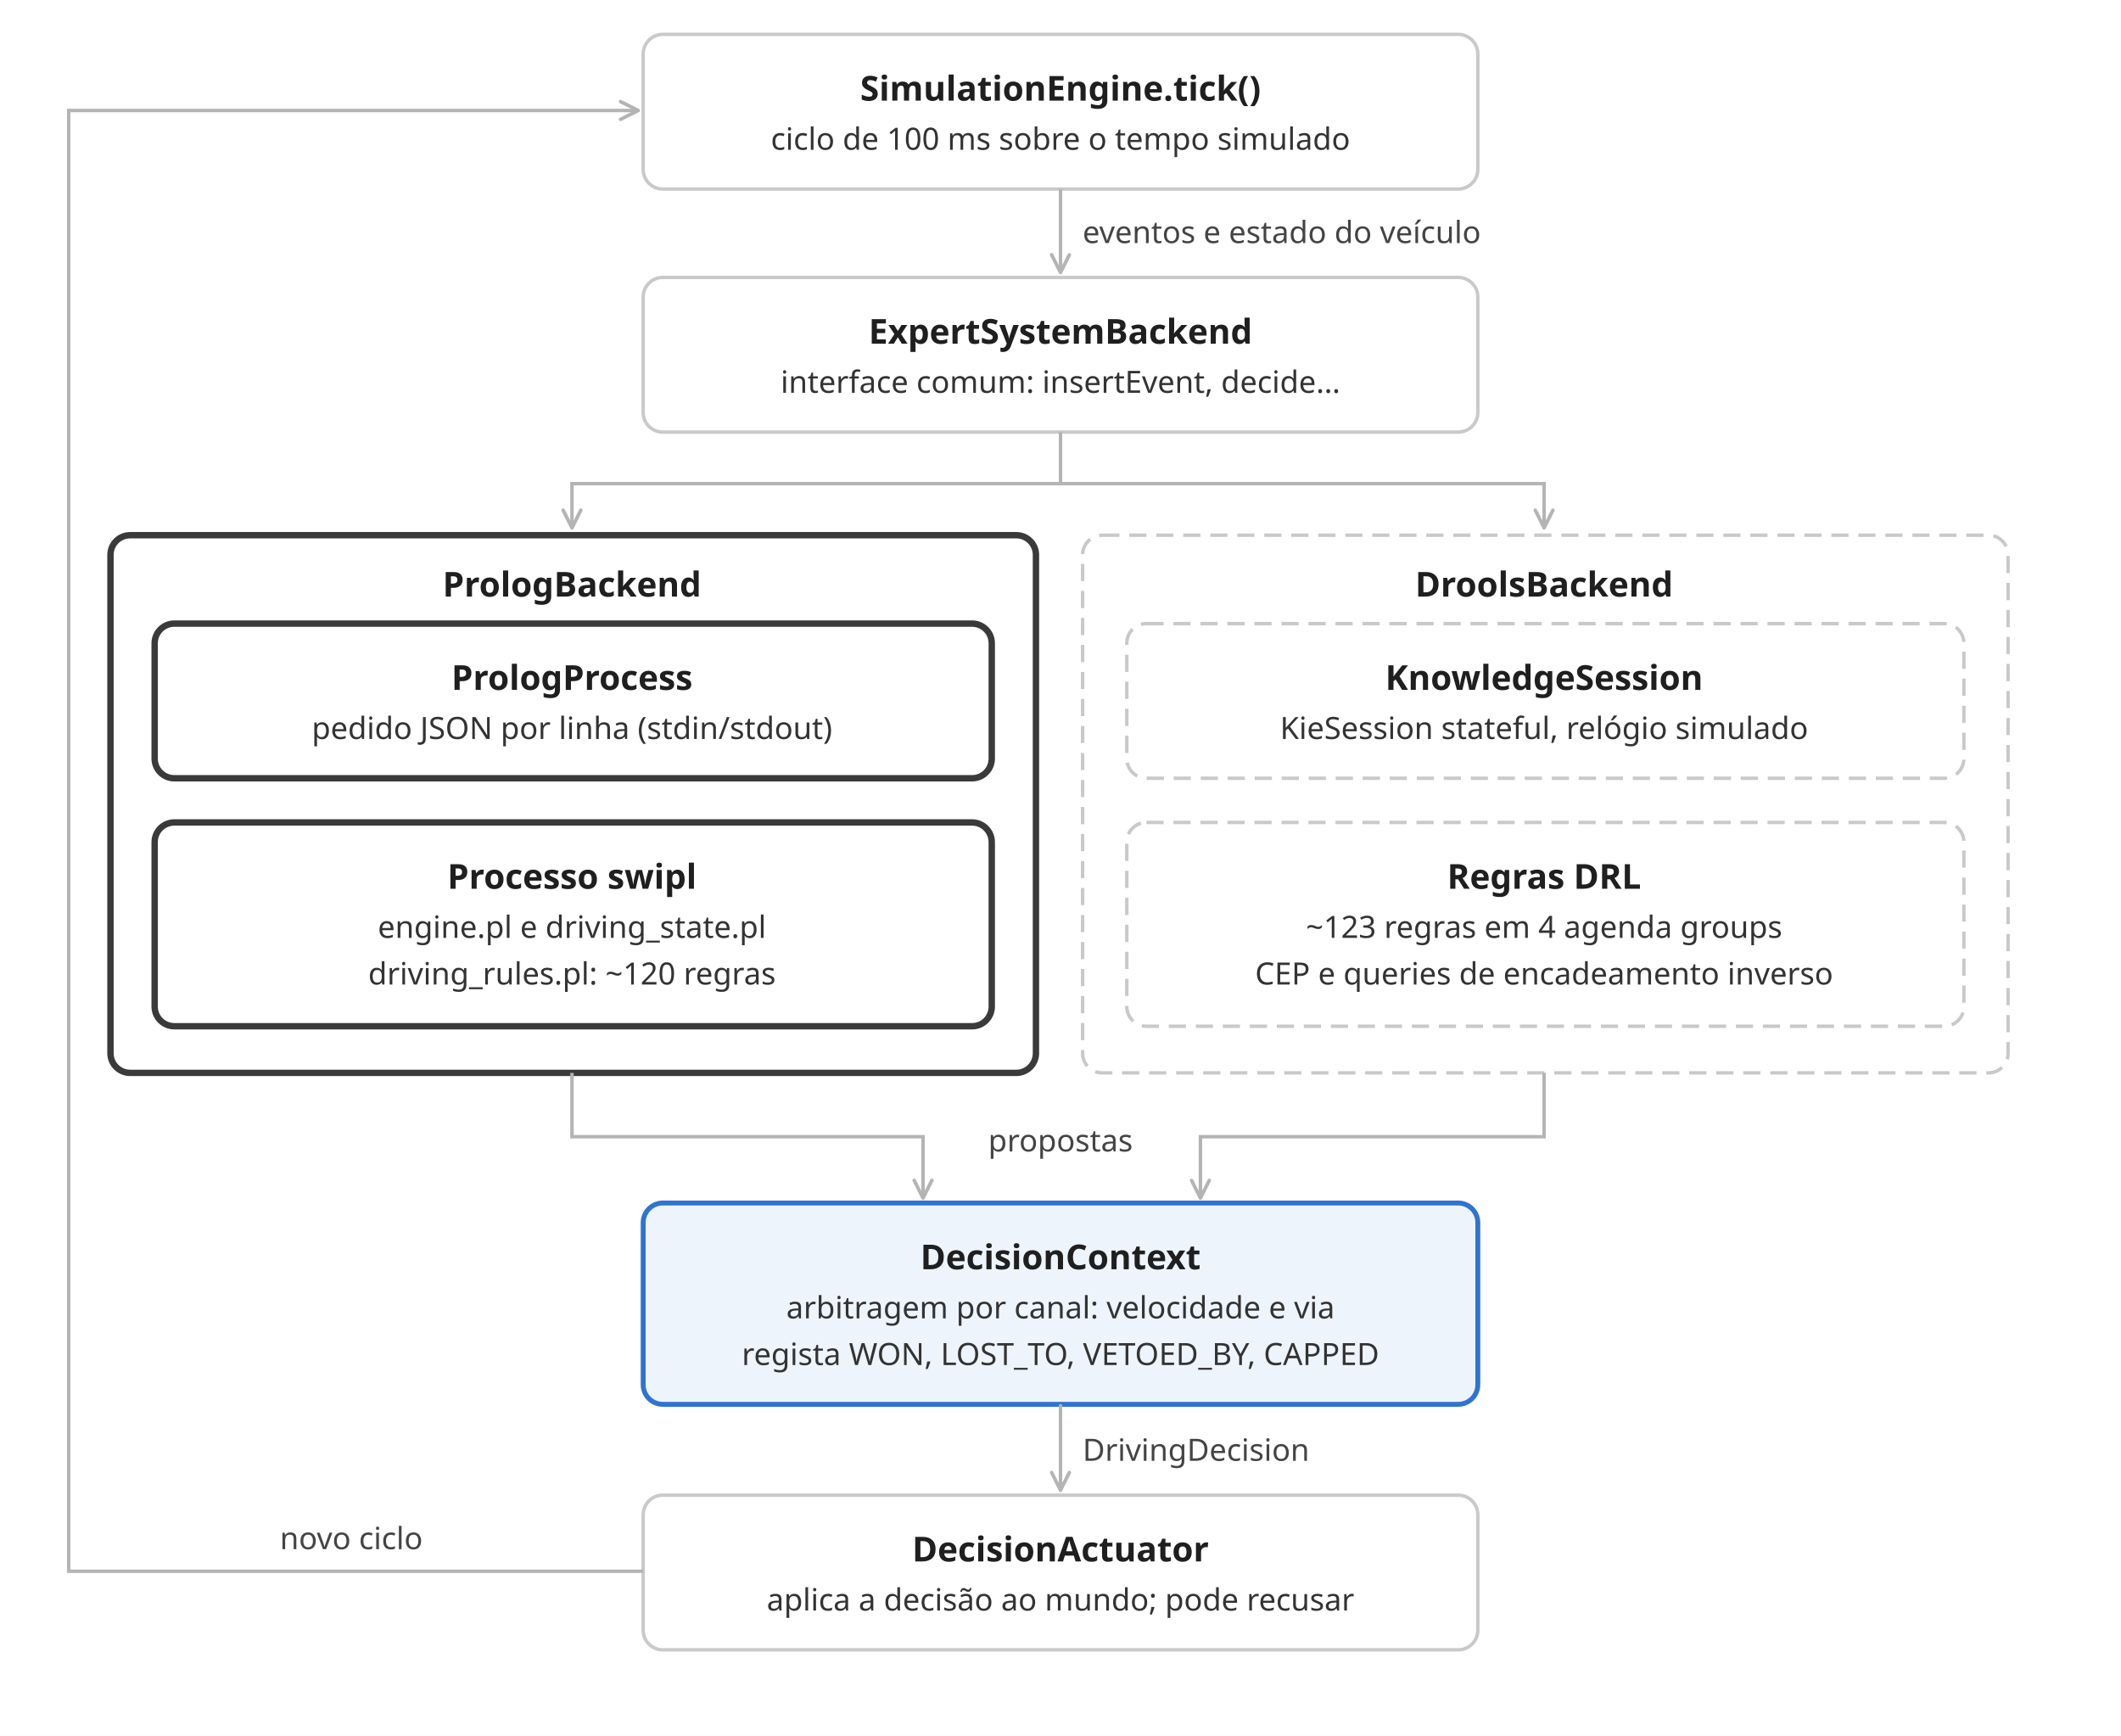
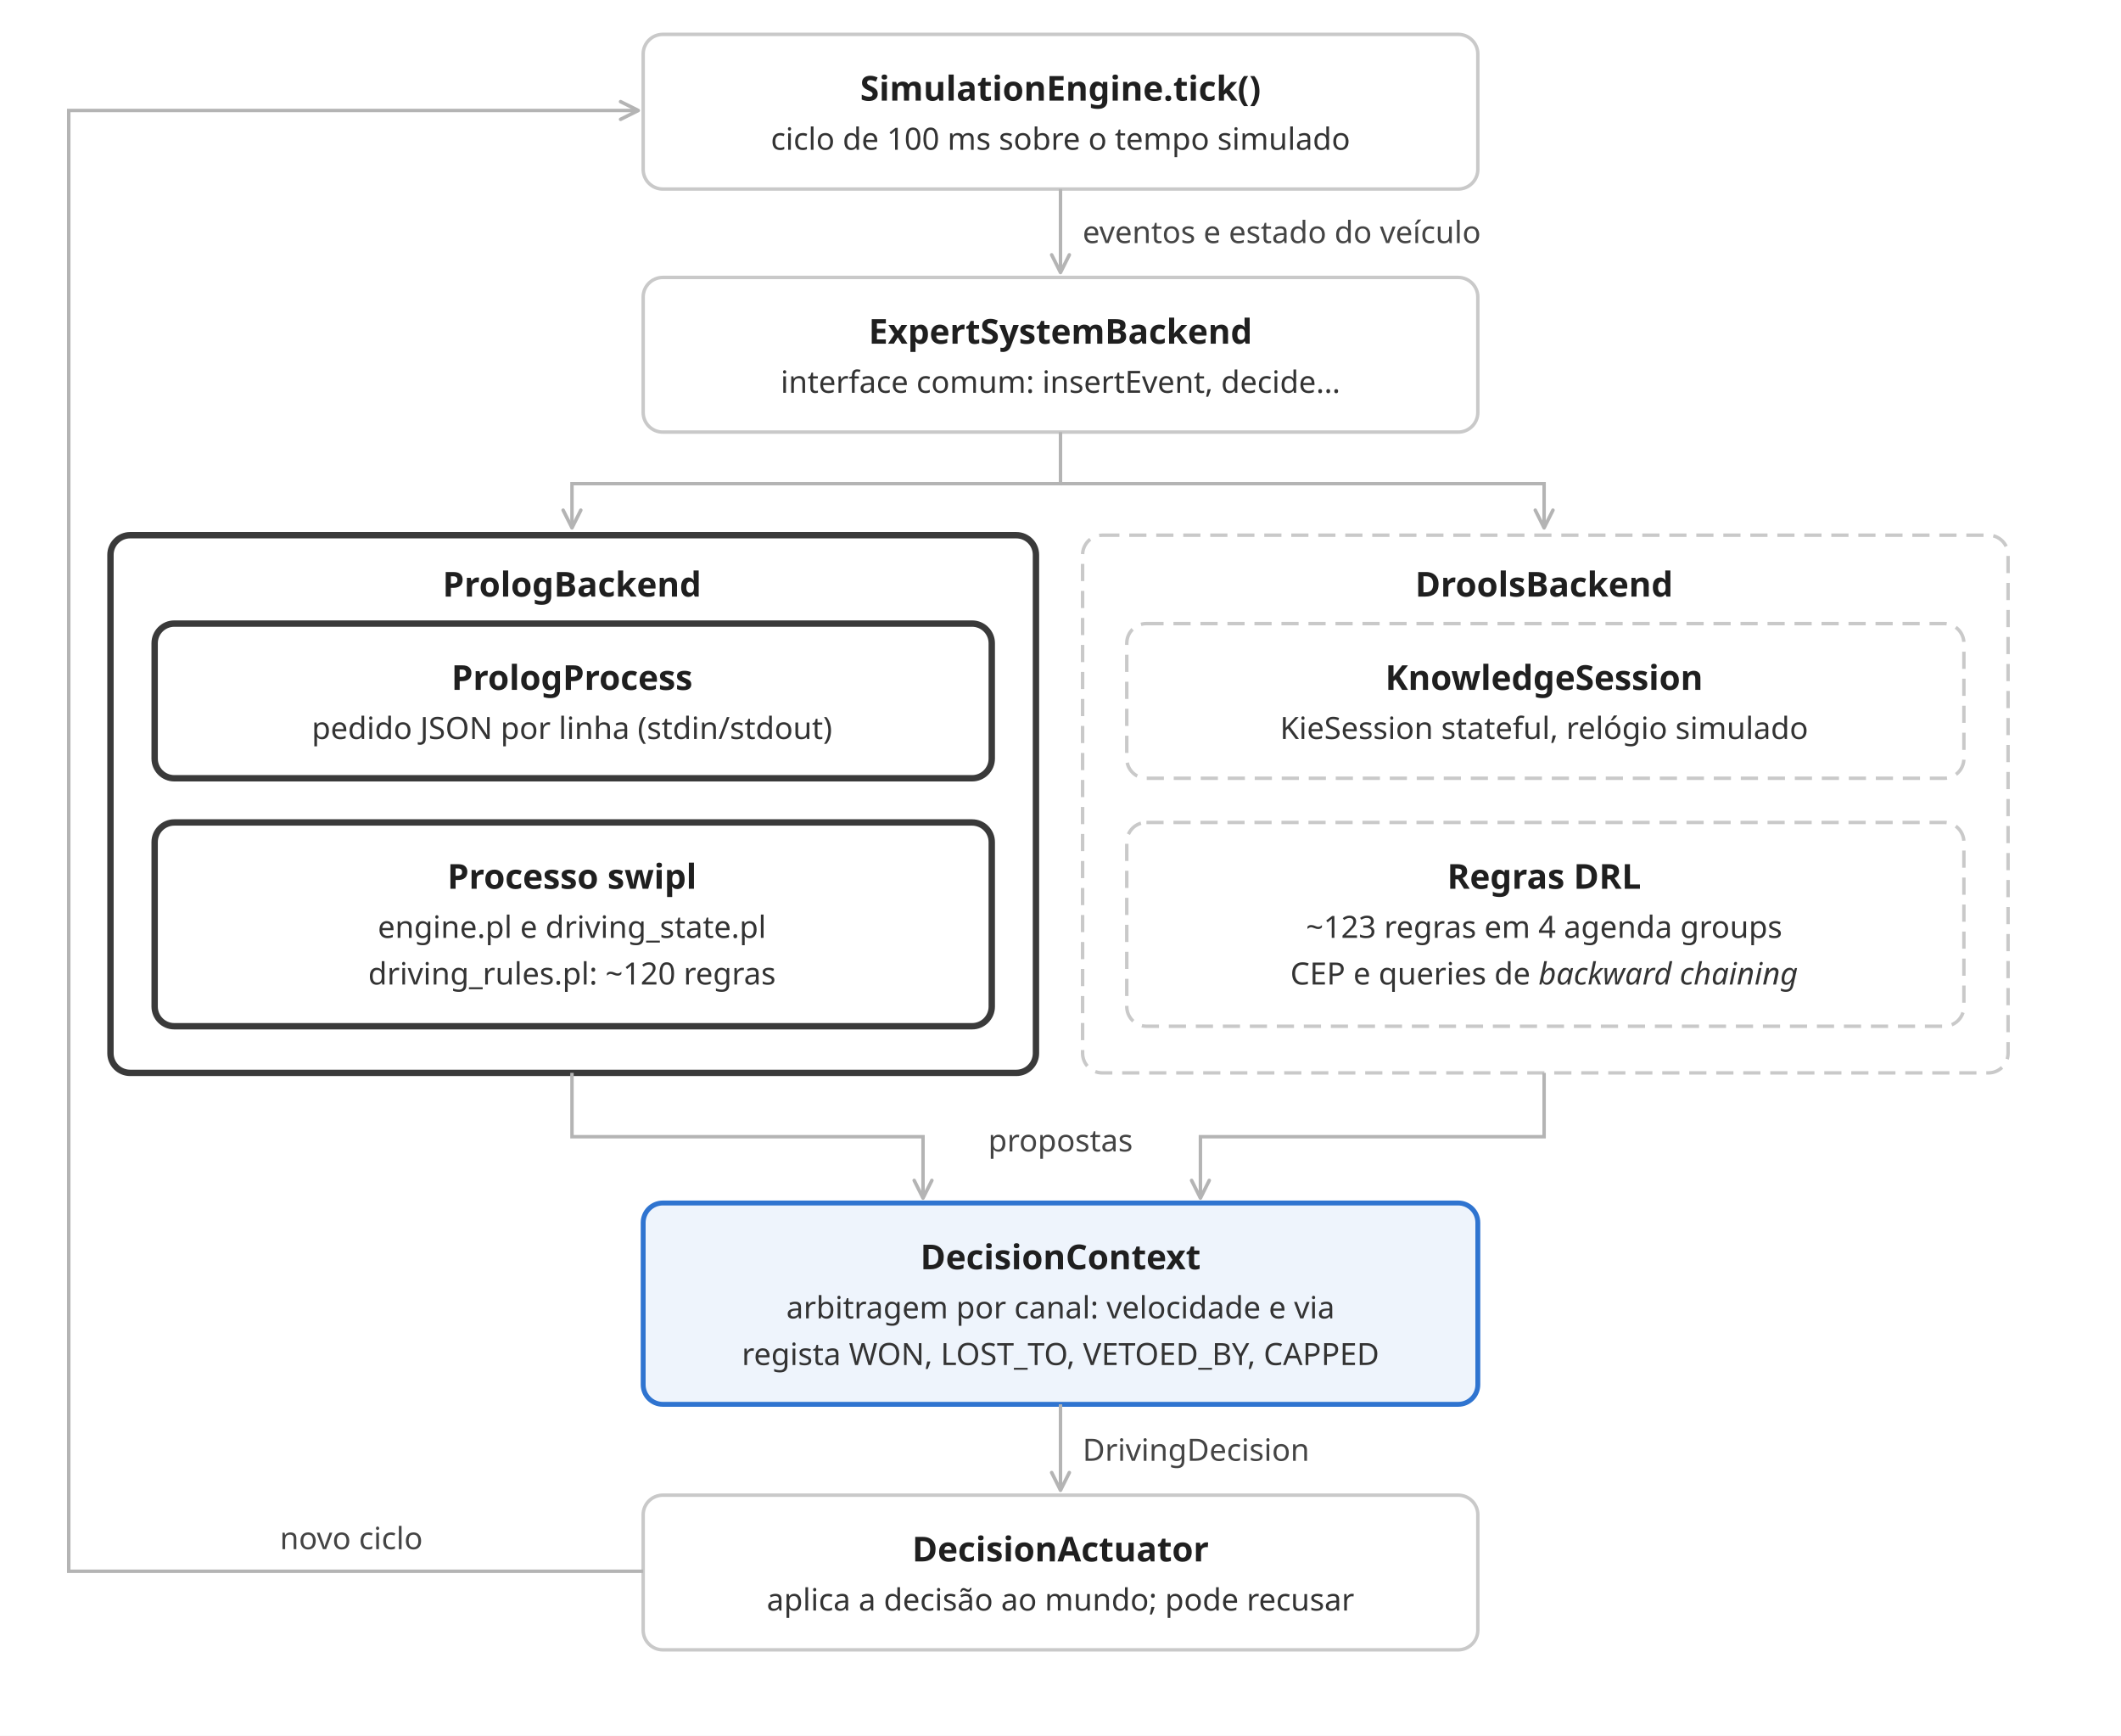
<svg xmlns="http://www.w3.org/2000/svg" width="864" height="707" viewBox="0 68 864 707">
  <defs>
    <marker id="seta" viewBox="0 0 10 10" refX="9" refY="5" markerWidth="9" markerHeight="9" markerUnits="userSpaceOnUse" orient="auto">
      <path d="M1,1 L9,5 L1,9" fill="none" stroke="#b4b4b4" stroke-width="1.6" stroke-linecap="round" stroke-linejoin="round" />
    </marker>
    <style>
      text      { font-family: 'Noto Sans', 'Inter', 'Helvetica Neue', Arial, sans-serif; fill: #1f1f1f; }
      .nome     { font-size: 14px; font-weight: 700; text-anchor: middle; }
      .detalhe  { font-size: 12.5px; fill: #333; text-anchor: middle; }
      .rotulo   { font-size: 12.5px; fill: #444; }
      .caixa    { fill: #ffffff; stroke: #c9c9c9; stroke-width: 1.4; }
      .grupo    { fill: #ffffff; stroke: #c9c9c9; stroke-width: 1.4; }
      .destaque { fill: #eef4fc; stroke: #2f74d0; stroke-width: 2; }
      .prolog   { stroke: #3a3a3a; stroke-width: 2.6; }
      .drools   { stroke-dasharray: 7 4; }   /* o motor alternativo: contorno tracejado */
      .linha    { fill: none; stroke: #b4b4b4; stroke-width: 1.4; }
    </style>
  </defs>
  <rect x="0" y="68" width="864" height="707" fill="#ffffff" />
  <rect class="caixa" x="262" y="82" width="340" height="63" rx="8" />
  <text class="nome" x="432" y="109">SimulationEngine.tick()</text>
  <text class="detalhe" x="432" y="129">ciclo de 100 ms sobre o tempo simulado</text>
  <path class="linha" d="M432,145 V179" marker-end="url(#seta)" />
  <text class="rotulo" x="441" y="167">eventos e estado do veículo</text>
  <rect class="caixa" x="262" y="181" width="340" height="63" rx="8" />
  <text class="nome" x="432" y="208">ExpertSystemBackend</text>
  <text class="detalhe" x="432" y="228">interface comum: insertEvent, decide…</text>
  <path class="linha" d="M432,244 V265 H233 V283" marker-end="url(#seta)" />
  <path class="linha" d="M432,265 H629 V283" marker-end="url(#seta)" />
  <rect class="grupo prolog" x="45" y="286" width="377" height="219" rx="8" />
  <text class="nome" x="233" y="311">PrologBackend</text>
  <rect class="caixa prolog" x="63" y="322" width="341" height="63" rx="8" />
  <text class="nome" x="233" y="349">PrologProcess</text>
  <text class="detalhe" x="233" y="369">pedido JSON por linha (stdin/stdout)</text>
  <rect class="caixa prolog" x="63" y="403" width="341" height="83" rx="8" />
  <text class="nome" x="233" y="430">Processo swipl</text>
  <text class="detalhe" x="233" y="450">engine.pl e driving_state.pl</text>
  <text class="detalhe" x="233" y="469">driving_rules.pl: ~120 regras</text>
  <rect class="grupo drools" x="441" y="286" width="377" height="219" rx="8" />
  <text class="nome" x="629" y="311">DroolsBackend</text>
  <rect class="caixa drools" x="459" y="322" width="341" height="63" rx="8" />
  <text class="nome" x="629" y="349">KnowledgeSession</text>
  <text class="detalhe" x="629" y="369">KieSession stateful, relógio simulado</text>
  <rect class="caixa drools" x="459" y="403" width="341" height="83" rx="8" />
  <text class="nome" x="629" y="430">Regras DRL</text>
  <text class="detalhe" x="629" y="450">~123 regras em 4 agenda groups</text>
-   <text class="detalhe" x="629" y="469">CEP e queries de encadeamento inverso</text>
+   <text class="detalhe" x="629" y="469">CEP e queries de <tspan font-style="italic">backward chaining</tspan>
+   </text>
  <path class="linha" d="M233,505 V531 H376 V556" marker-end="url(#seta)" />
  <path class="linha" d="M629,505 V531 H489 V556" marker-end="url(#seta)" />
  <text class="rotulo" x="432" y="537" text-anchor="middle">propostas</text>
  <rect class="destaque" x="262" y="558" width="340" height="82" rx="8" />
  <text class="nome" x="432" y="585">DecisionContext</text>
  <text class="detalhe" x="432" y="605">arbitragem por canal: velocidade e via</text>
  <text class="detalhe" x="432" y="624">regista WON, LOST_TO, VETOED_BY, CAPPED</text>
  <path class="linha" d="M432,640 V675" marker-end="url(#seta)" />
  <text class="rotulo" x="441" y="663">DrivingDecision</text>
  <rect class="caixa" x="262" y="677" width="340" height="63" rx="8" />
  <text class="nome" x="432" y="704">DecisionActuator</text>
  <text class="detalhe" x="432" y="724">aplica a decisão ao mundo; pode recusar</text>
  <path class="linha" d="M262,708 H28 V113 H260" marker-end="url(#seta)" />
  <text class="rotulo" x="114" y="699">novo ciclo</text>
</svg>
